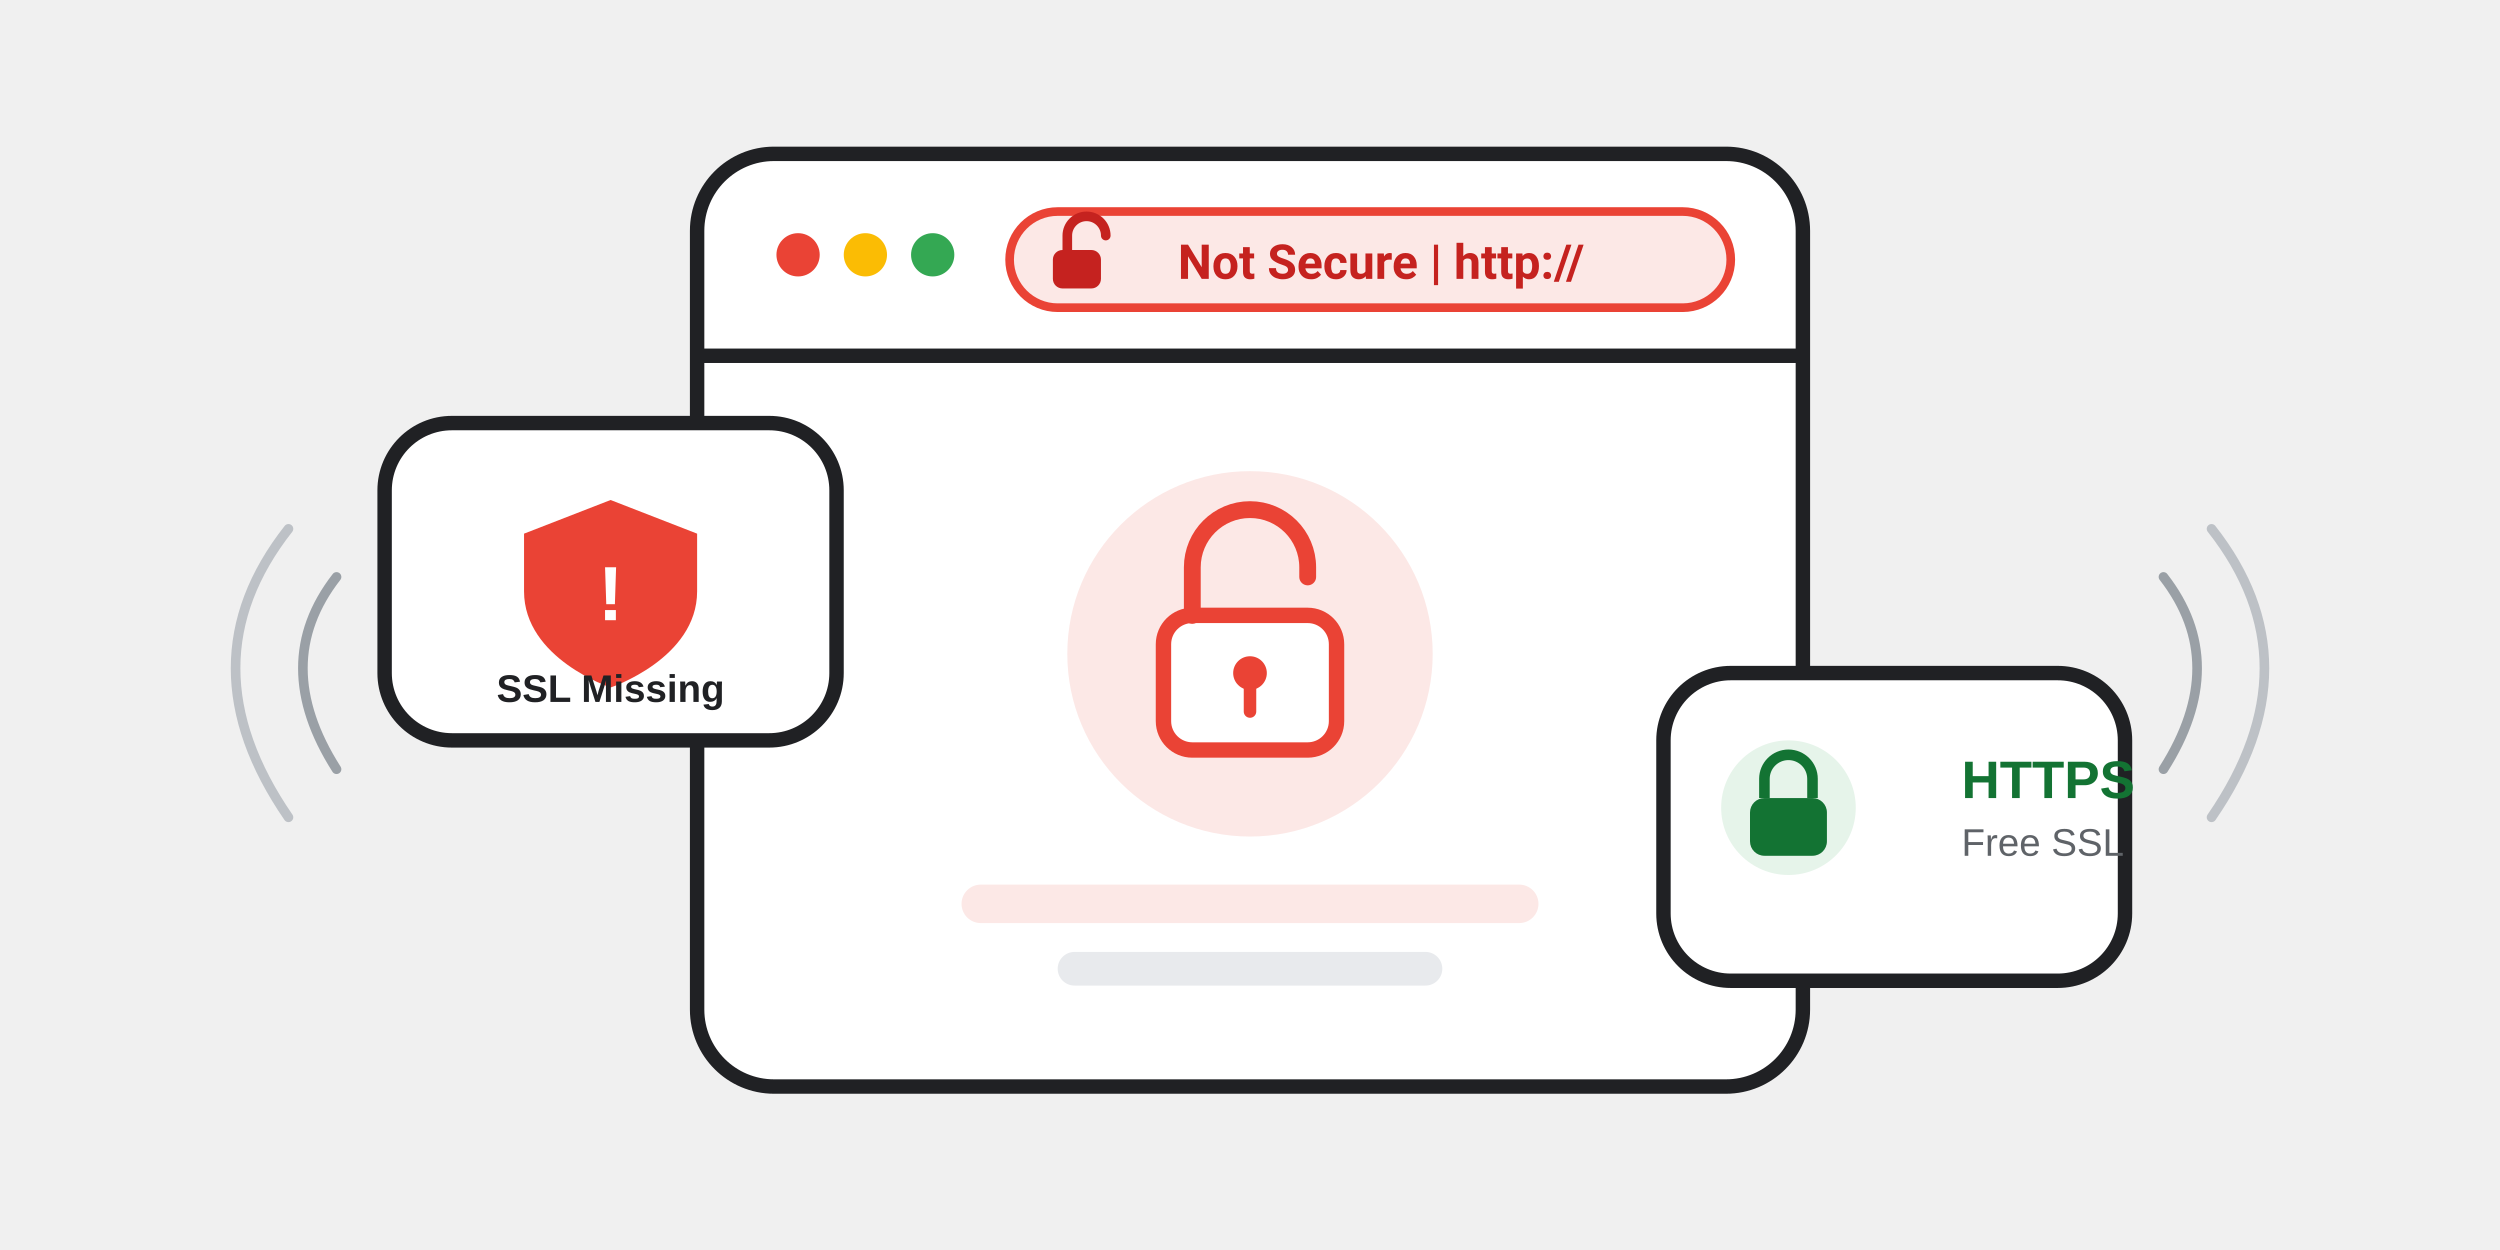
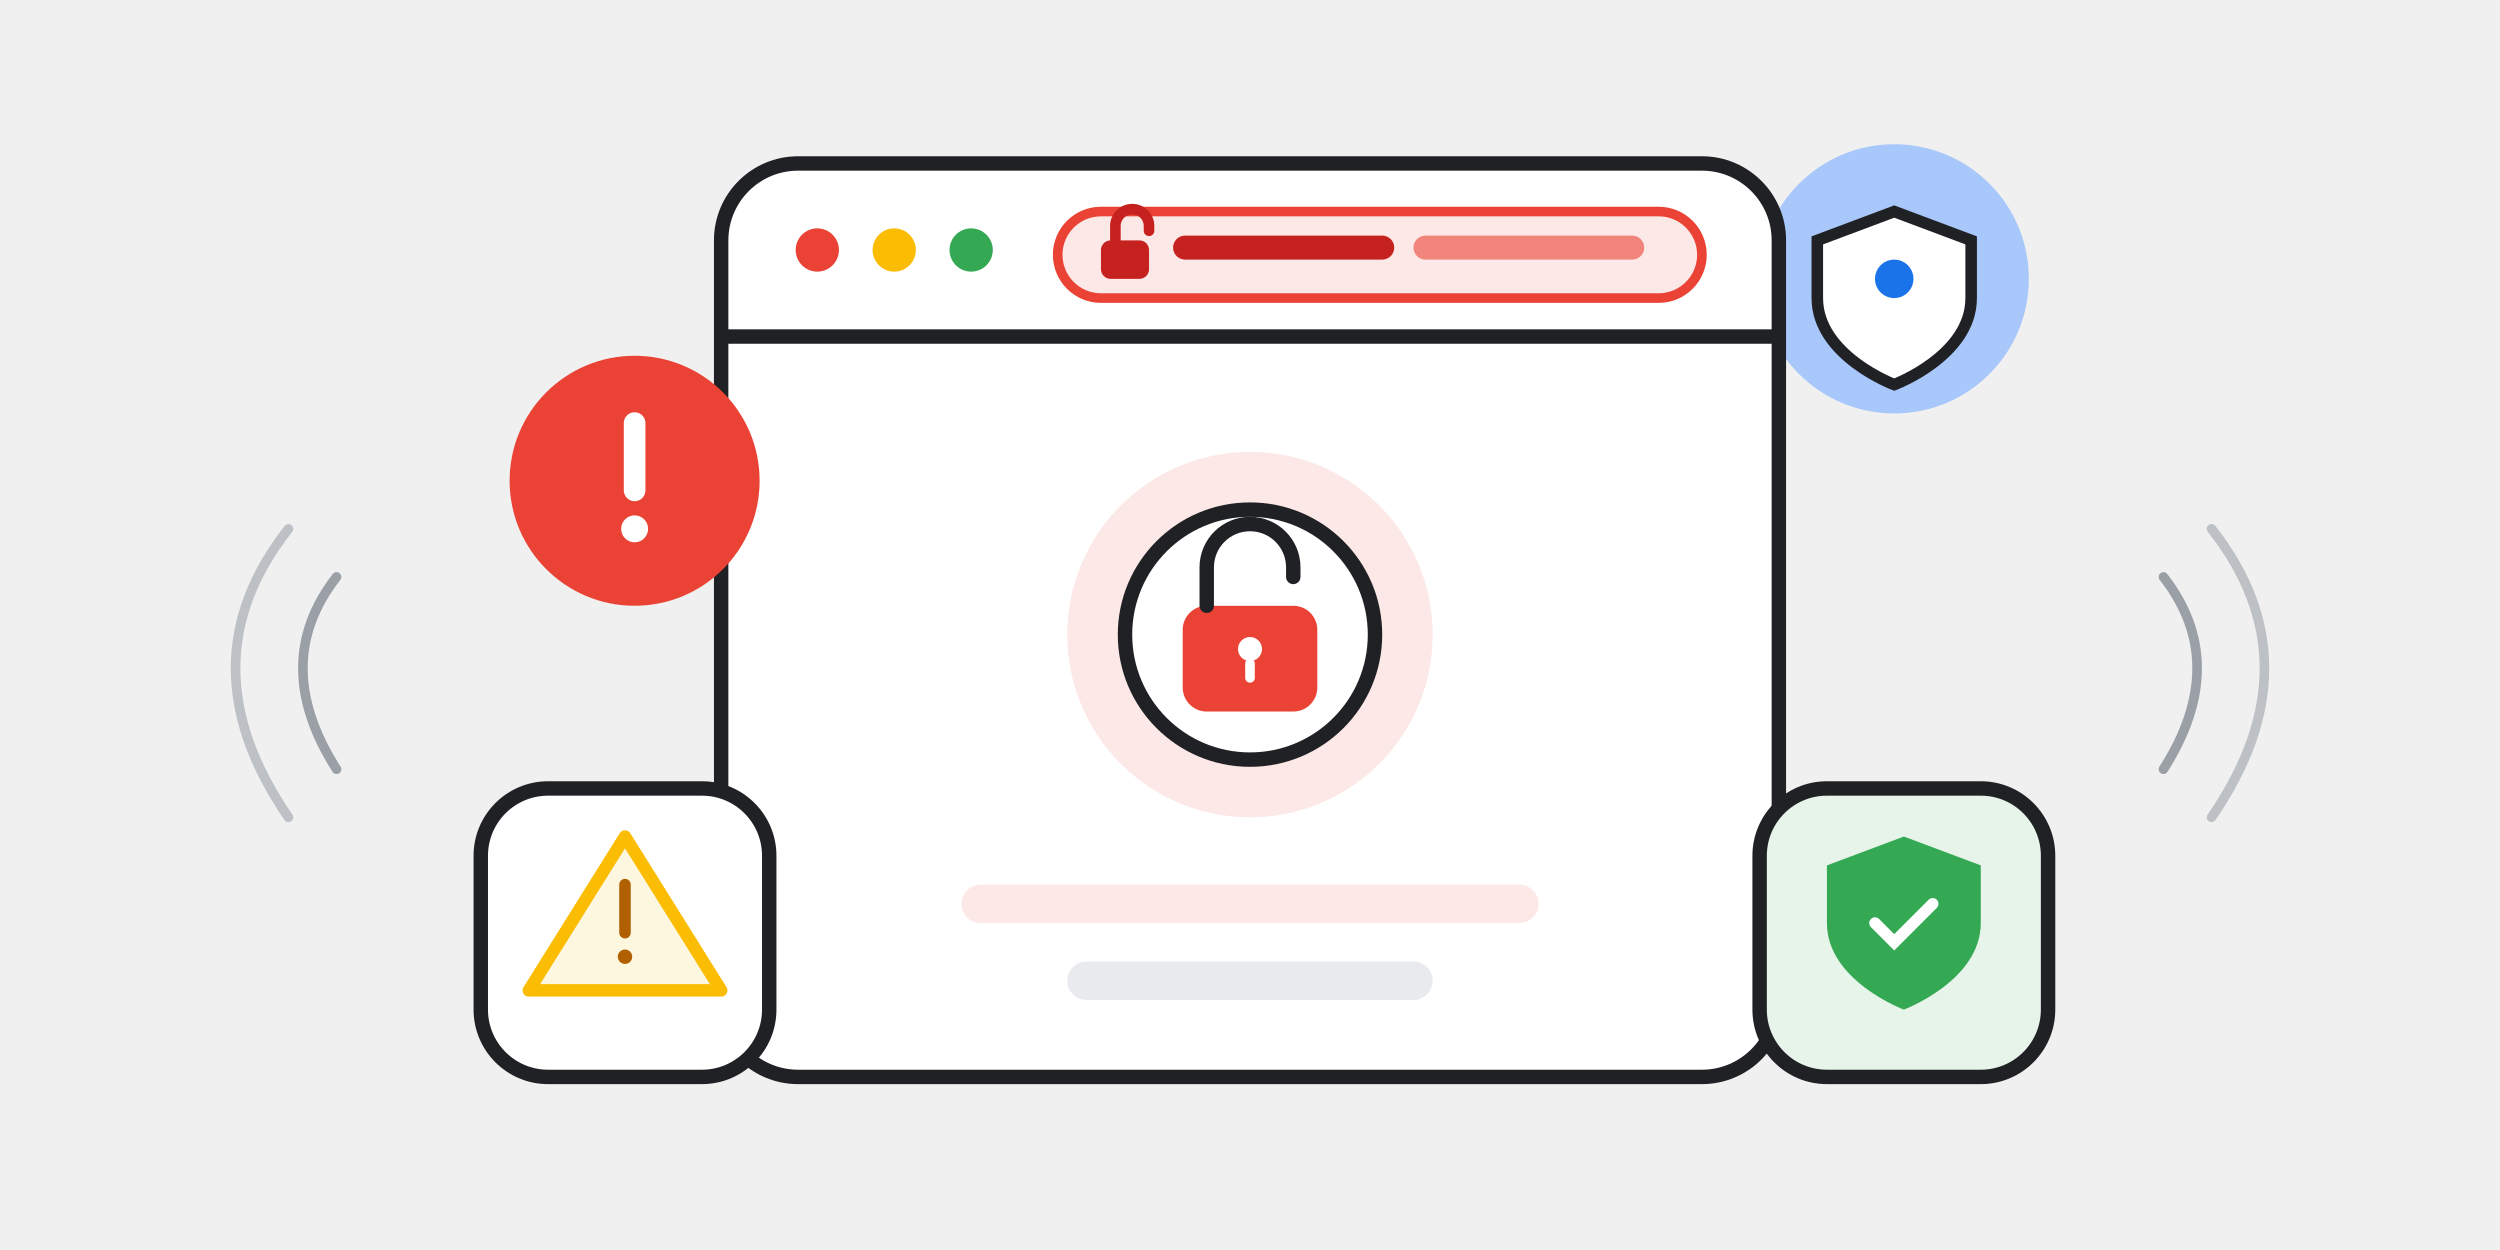
<svg xmlns="http://www.w3.org/2000/svg" viewBox="0 0 520 260" width="520" height="260">
  <path d="M70 120 q-14 18 0 40" fill="none" stroke="#9aa0a6" stroke-width="2" stroke-linecap="round" />
  <path d="M450 120 q14 18 0 40" fill="none" stroke="#9aa0a6" stroke-width="2" stroke-linecap="round" />
  <path d="M60 110 q-22 28 0 60" fill="none" stroke="#bdc1c6" stroke-width="2" stroke-linecap="round" />
  <path d="M460 110 q22 28 0 60" fill="none" stroke="#bdc1c6" stroke-width="2" stroke-linecap="round" />
-   <rect x="145" y="32" width="230" height="194" rx="16" fill="#ffffff" stroke="#202124" stroke-width="3" />
-   <path d="M145 74 h230" stroke="#202124" stroke-width="3" />
-   <circle cx="166" cy="53" r="4.5" fill="#ea4335" />
-   <circle cx="180" cy="53" r="4.5" fill="#fbbc04" />
-   <circle cx="194" cy="53" r="4.5" fill="#34a853" />
-   <rect x="210" y="44" width="150" height="20" rx="10" fill="#fce8e6" stroke="#ea4335" stroke-width="1.8" />
-   <path d="M222 52 v-3 a4 4 0 0 1 8 0" fill="none" stroke="#c5221f" stroke-width="2" stroke-linecap="round" />
-   <rect x="219" y="52" width="10" height="8" rx="2" fill="#c5221f" />
-   <text x="245" y="58" font-family="'Google Sans', Roboto, Arial" font-size="10" font-weight="700" fill="#c5221f">Not Secure | http://</text>
-   <circle cx="260" cy="136" r="38" fill="#fce8e6" />
-   <rect x="242" y="128" width="36" height="28" rx="6" fill="#ffffff" stroke="#ea4335" stroke-width="3.2" />
-   <circle cx="260" cy="140" r="3.5" fill="#ea4335" />
-   <path d="M260 143 v5" stroke="#ea4335" stroke-width="2.6" stroke-linecap="round" />
-   <path d="M248 128 v-10 a12 12 0 0 1 24 0 v2" fill="none" stroke="#ea4335" stroke-width="3.5" stroke-linecap="round" />
+   <circle cx="394" cy="58" r="28" fill="#a8c7fa" />
+   <path d="M394 44 l16 6 v12 c0 12 -16 18 -16 18 s-16 -6 -16 -18 v-12z" fill="#ffffff" stroke="#202124" stroke-width="2.4" />
+   <circle cx="394" cy="58" r="4" fill="#1a73e8" />
+   <rect x="150" y="34" width="220" height="190" rx="16" fill="#fff" stroke="#202124" stroke-width="3" />
+   <path d="M150 70 H370" stroke="#202124" stroke-width="3" />
+   <circle cx="170" cy="52" r="4.5" fill="#ea4335" />
+   <circle cx="186" cy="52" r="4.5" fill="#fbbc04" />
+   <circle cx="202" cy="52" r="4.5" fill="#34a853" />
+   <rect x="220" y="44" width="134" height="18" rx="9" fill="#fce8e6" stroke="#ea4335" stroke-width="2" />
+   <path d="M232 50 v-3 a3.5 3.5 0 0 1 7 0 v1" fill="none" stroke="#c5221f" stroke-width="2.2" stroke-linecap="round" />
+   <rect x="229" y="50" width="10" height="8" rx="2" fill="#c5221f" />
+   <rect x="244" y="49" width="46" height="5" rx="2.5" fill="#c5221f" />
+   <rect x="294" y="49" width="48" height="5" rx="2.5" fill="#ea4335" opacity="0.6" />
+   <circle cx="260" cy="132" r="38" fill="#fce8e6" />
+   <circle cx="260" cy="132" r="26" fill="#fff" stroke="#202124" stroke-width="3" />
+   <rect x="246" y="126" width="28" height="22" rx="5" fill="#ea4335" />
+   <circle cx="260" cy="135" r="2.5" fill="#ffffff" />
+   <path d="M260 138 v3" stroke="#ffffff" stroke-width="2" stroke-linecap="round" />
+   <path d="M251 126 v-8 a9 9 0 0 1 18 0 v2" fill="none" stroke="#202124" stroke-width="3" stroke-linecap="round" />
  <rect x="200" y="184" width="120" height="8" rx="4" fill="#fce8e6" />
-   <rect x="220" y="198" width="80" height="7" rx="3.5" fill="#e8eaed" />
-   <rect x="80" y="88" width="94" height="66" rx="14" fill="#ffffff" stroke="#202124" stroke-width="3" />
-   <path d="M127 104 l18 7 v12 c0 14 -18 20 -18 20 s-18 -6 -18 -20 v-12z" fill="#ea4335" />
-   <text x="127" y="129" font-family="Arial, sans-serif" font-weight="700" font-size="16" fill="#fff" text-anchor="middle">!</text>
-   <text x="127" y="146" font-family="'Google Sans', Arial" font-size="8" font-weight="700" fill="#202124" text-anchor="middle">SSL Missing</text>
-   <rect x="346" y="140" width="96" height="64" rx="14" fill="#ffffff" stroke="#202124" stroke-width="3" />
-   <circle cx="372" cy="168" r="14" fill="#e6f4ea" />
-   <path d="M367 166 v-4 a5 5 0 0 1 10 0 v4" fill="none" stroke="#137333" stroke-width="2.2" />
-   <rect x="364" y="166" width="16" height="12" rx="3" fill="#137333" />
-   <text x="408" y="166" font-family="'Google Sans', Arial" font-size="11" font-weight="700" fill="#137333">HTTPS</text>
-   <text x="408" y="178" font-family="'Google Sans', Arial" font-size="8" font-weight="500" fill="#5f6368">Free SSL</text>
+   <rect x="222" y="200" width="76" height="8" rx="4" fill="#e8eaed" />
+   <circle cx="132" cy="100" r="26" fill="#ea4335" />
+   <path d="M132 88 v14" stroke="#ffffff" stroke-width="4.5" stroke-linecap="round" />
+   <circle cx="132" cy="110" r="2.8" fill="#ffffff" />
+   <rect x="100" y="164" width="60" height="60" rx="14" fill="#fff" stroke="#202124" stroke-width="3" />
+   <polygon points="130,174 150,206 110,206" fill="#fef7e0" stroke="#fbbc04" stroke-width="2.6" stroke-linejoin="round" />
+   <path d="M130 184 v10" stroke="#b06000" stroke-width="2.4" stroke-linecap="round" />
+   <circle cx="130" cy="199" r="1.5" fill="#b06000" />
+   <rect x="366" y="164" width="60" height="60" rx="14" fill="#e6f4ea" stroke="#202124" stroke-width="3" />
+   <path d="M396 174 l16 6 v12 c0 12 -16 18 -16 18 s-16 -6 -16 -18 v-12z" fill="#34a853" />
+   <path d="M390 192 l4 4 l8 -8" fill="none" stroke="#ffffff" stroke-width="2.4" stroke-linecap="round" />
</svg>
